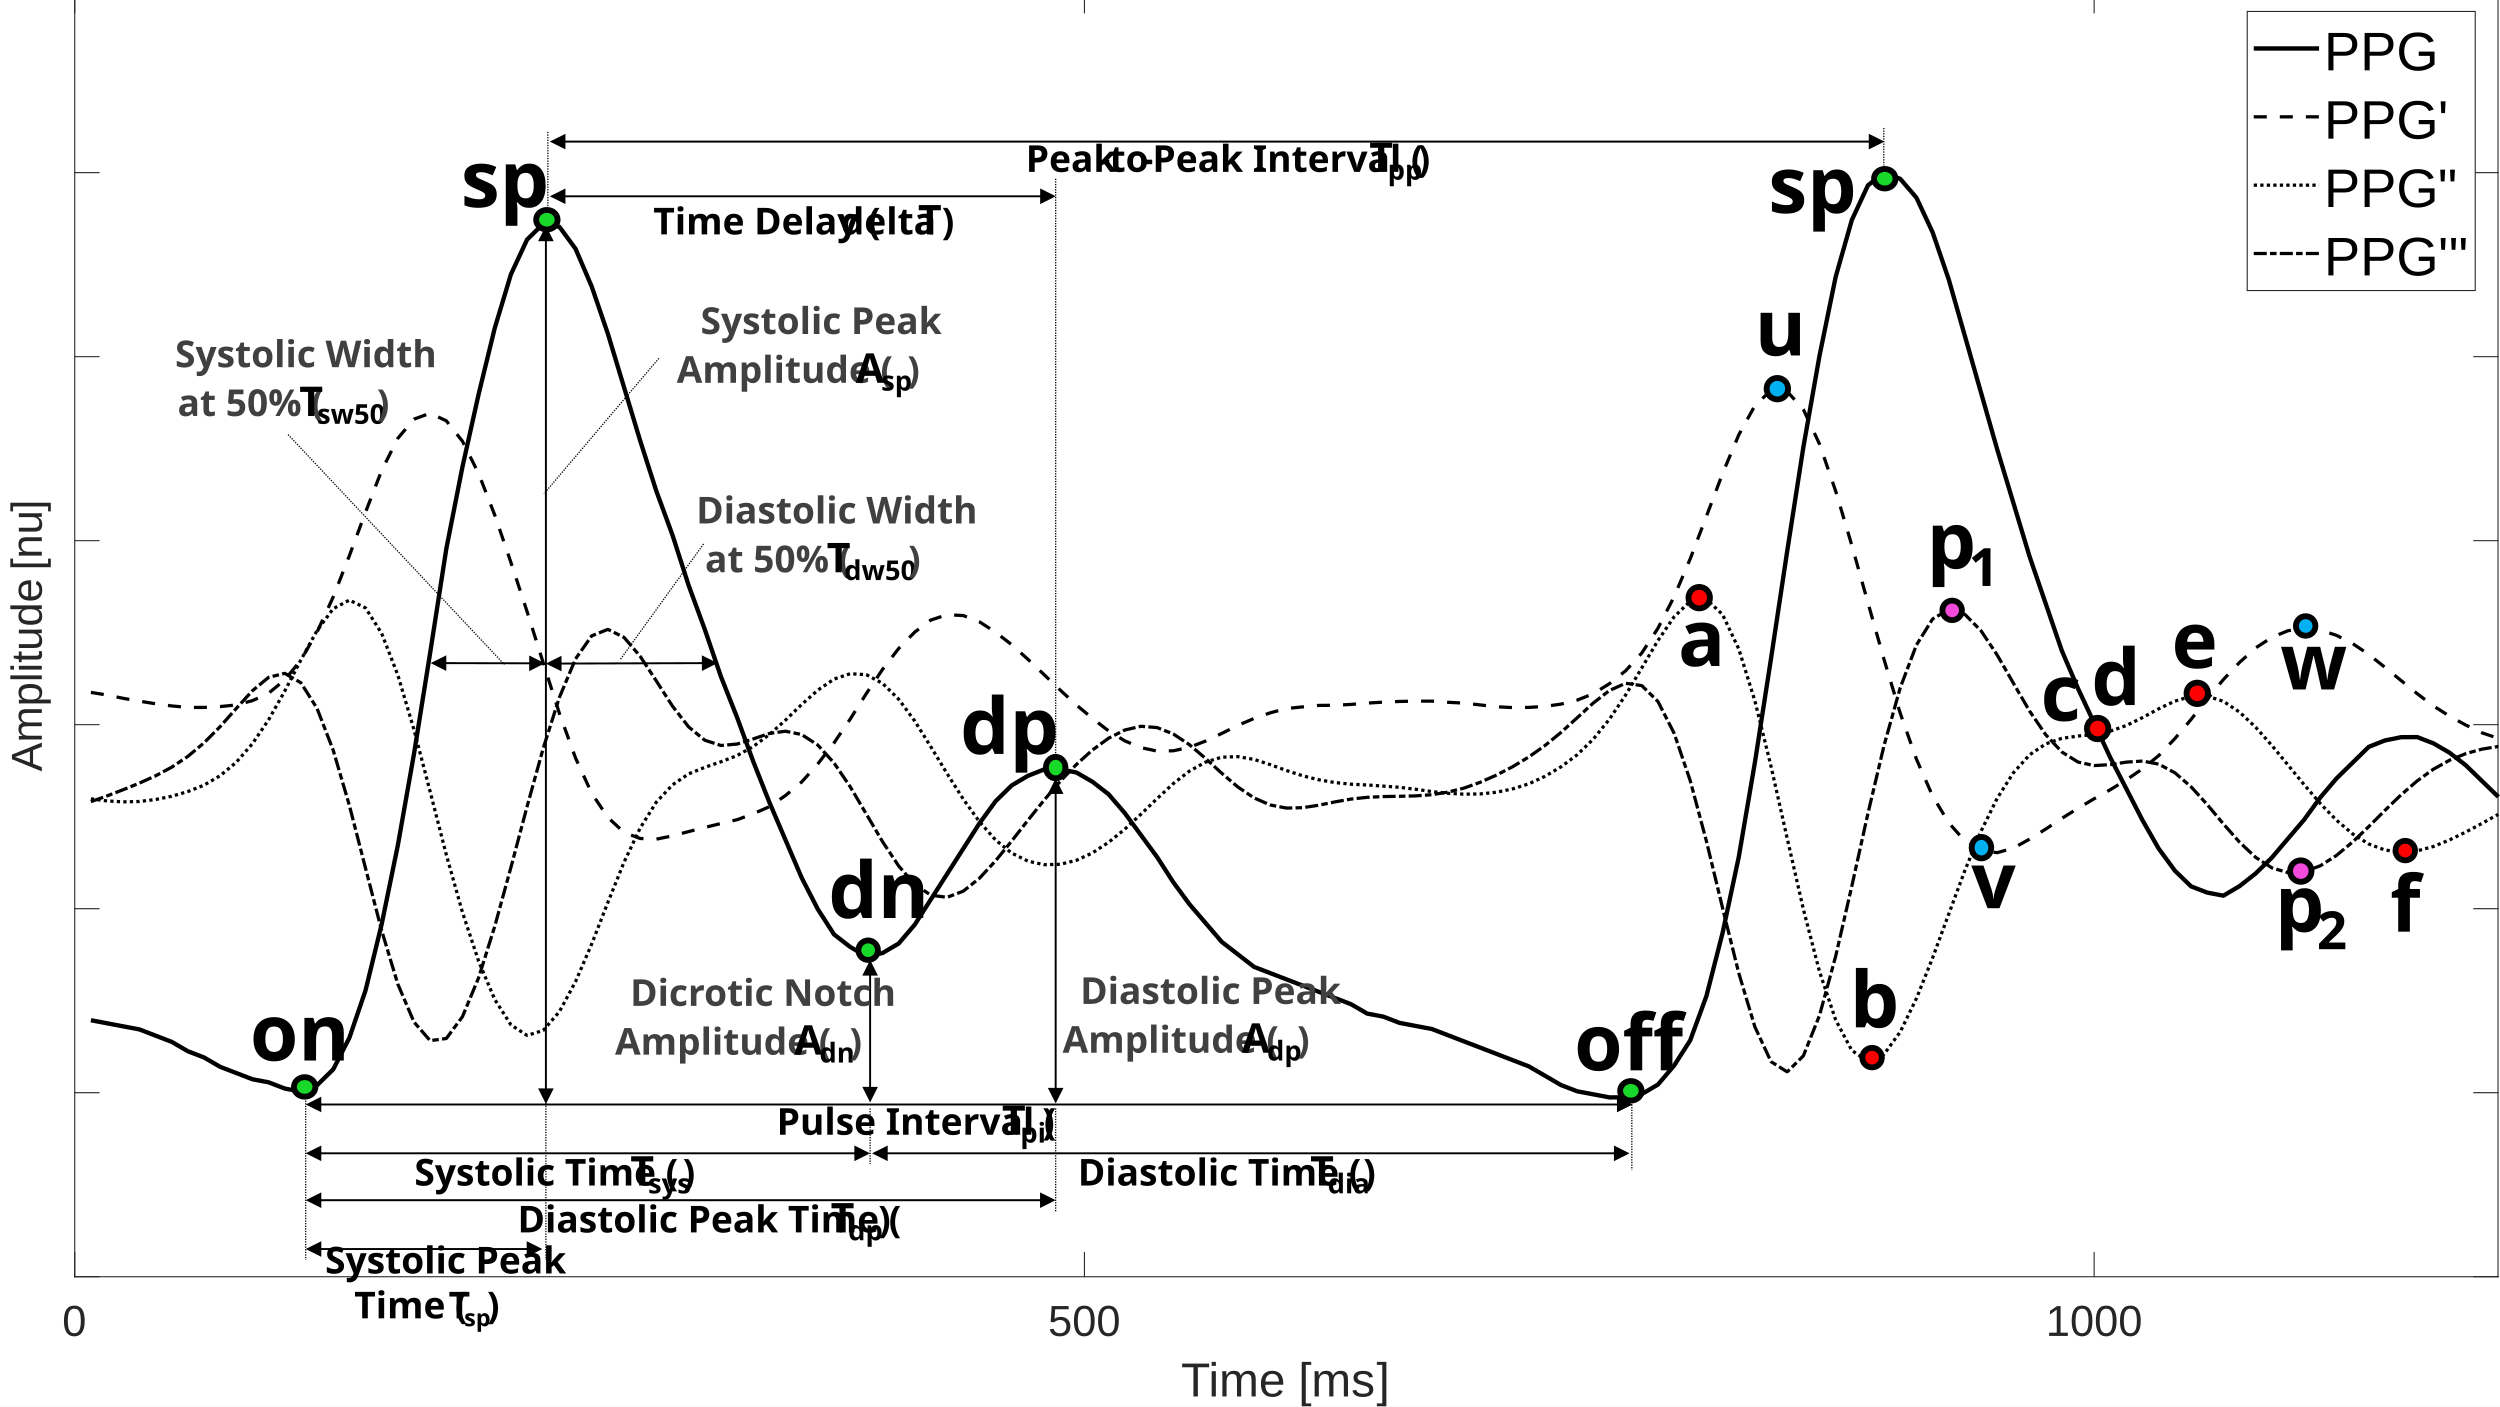
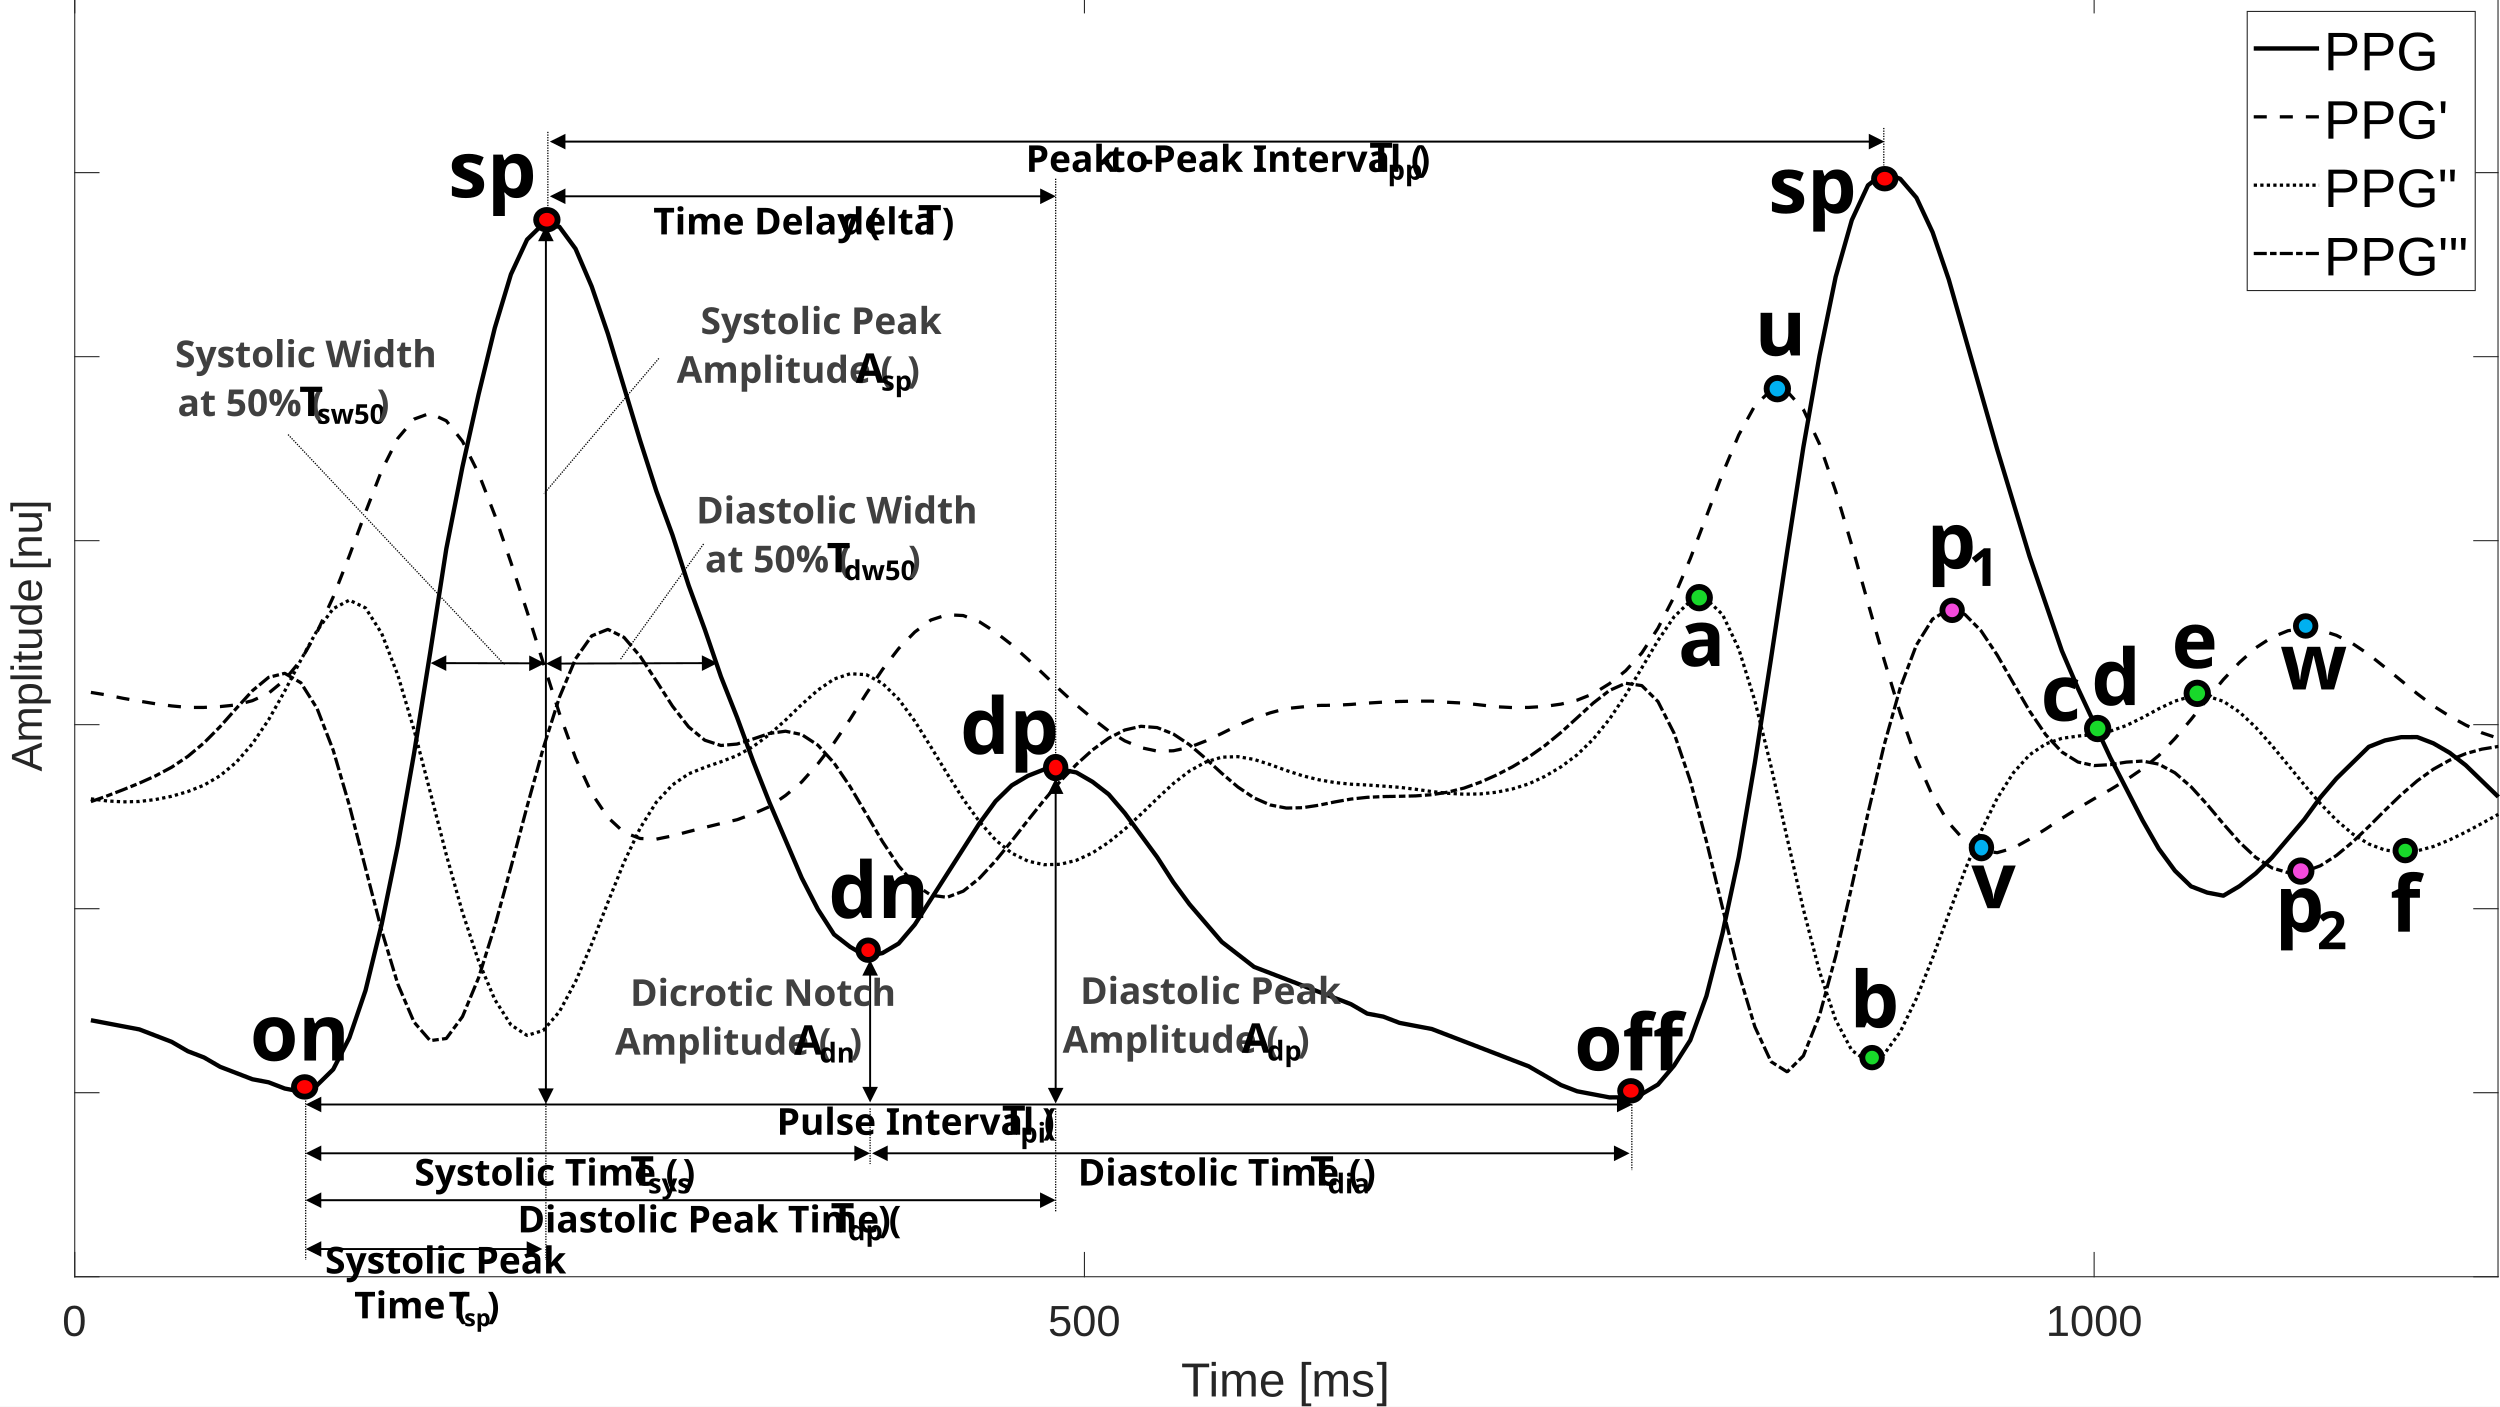
<svg xmlns="http://www.w3.org/2000/svg" width="1280" height="720" overflow="hidden">
  <defs>
    <clipPath id="clip0">
      <rect x="0" y="0" width="1280" height="720" />
    </clipPath>
  </defs>
  <g clip-path="url(#clip0)">
    <rect x="0" y="0" width="1280" height="720" fill="#FFFFFF" />
    <path d="M0 0 1600.93 0 1600.93 808.803 0 808.803Z" fill="#FFFFFF" transform="matrix(1 0 0 1.00035 -169.635 -66.4355)" />
    <path d="M0 0 1600.93 0 1600.93 808.803 0 808.803Z" fill="#FFFFFF" transform="matrix(1 0 0 1.00035 -169.635 -66.4355)" />
    <path d="M207.899 719.863 1448.62 719.863 1448.62 60.591 207.899 60.591Z" fill="#FFFFFF" transform="matrix(1 0 0 1.00035 -169.635 -66.4355)" />
    <path d="M207.899 719.863 1448.62 719.863" stroke="#262626" stroke-width="0.556" stroke-linecap="square" stroke-linejoin="round" stroke-miterlimit="10" fill="none" transform="matrix(1 0 0 1.00035 -169.635 -66.4355)" />
    <path d="M207.899 60.591 1448.62 60.591" stroke="#262626" stroke-width="0.556" stroke-linecap="square" stroke-linejoin="round" stroke-miterlimit="10" fill="none" transform="matrix(1 0 0 1.00035 -169.635 -66.4355)" />
    <path d="M207.899 719.863 207.899 707.455" stroke="#262626" stroke-width="0.556" stroke-linecap="square" stroke-linejoin="round" stroke-miterlimit="10" fill="none" transform="matrix(1 0 0 1.00035 -169.635 -66.4355)" />
    <path d="M724.865 719.863 724.865 707.455" stroke="#262626" stroke-width="0.556" stroke-linecap="square" stroke-linejoin="round" stroke-miterlimit="10" fill="none" transform="matrix(1 0 0 1.00035 -169.635 -66.4355)" />
    <path d="M1241.83 719.863 1241.83 707.455" stroke="#262626" stroke-width="0.556" stroke-linecap="square" stroke-linejoin="round" stroke-miterlimit="10" fill="none" transform="matrix(1 0 0 1.00035 -169.635 -66.4355)" />
    <path d="M207.899 60.591 207.899 72.998" stroke="#262626" stroke-width="0.556" stroke-linecap="square" stroke-linejoin="round" stroke-miterlimit="10" fill="none" transform="matrix(1 0 0 1.00035 -169.635 -66.4355)" />
    <path d="M724.865 60.591 724.865 72.998" stroke="#262626" stroke-width="0.556" stroke-linecap="square" stroke-linejoin="round" stroke-miterlimit="10" fill="none" transform="matrix(1 0 0 1.00035 -169.635 -66.4355)" />
    <path d="M1241.83 60.591 1241.83 72.998" stroke="#262626" stroke-width="0.556" stroke-linecap="square" stroke-linejoin="round" stroke-miterlimit="10" fill="none" transform="matrix(1 0 0 1.00035 -169.635 -66.4355)" />
    <text fill="#262626" font-family="Arial,Arial_MSFontService,sans-serif" font-weight="400" font-size="40" transform="matrix(0.555878 0 0 0.556073 31.8714 684)">0<tspan font-size="40" x="908" y="0">500</tspan>
      <tspan font-size="40" x="1827" y="0">1000</tspan>
      <tspan font-size="44" x="1030.5" y="55.748">Time </tspan>
      <tspan font-size="44" x="1138.5" y="55.748">[</tspan>
      <tspan font-size="44" x="1150.5" y="55.748">ms</tspan>
      <tspan font-size="44" x="1210.5" y="55.748">]</tspan>
    </text>
    <path d="M207.899 719.863 207.899 60.591" stroke="#262626" stroke-width="0.556" stroke-linecap="square" stroke-linejoin="round" stroke-miterlimit="10" fill="none" transform="matrix(1 0 0 1.00035 -169.635 -66.4355)" />
    <path d="M1448.62 719.863 1448.62 60.591" stroke="#262626" stroke-width="0.556" stroke-linecap="square" stroke-linejoin="round" stroke-miterlimit="10" fill="none" transform="matrix(1 0 0 1.00035 -169.635 -66.4355)" />
    <path d="M207.899 719.863 220.306 719.863" stroke="#262626" stroke-width="0.556" stroke-linecap="square" stroke-linejoin="round" stroke-miterlimit="10" fill="none" transform="matrix(1 0 0 1.00035 -169.635 -66.4355)" />
    <path d="M207.899 625.68 220.306 625.68" stroke="#262626" stroke-width="0.556" stroke-linecap="square" stroke-linejoin="round" stroke-miterlimit="10" fill="none" transform="matrix(1 0 0 1.00035 -169.635 -66.4355)" />
    <path d="M207.899 531.499 220.306 531.499" stroke="#262626" stroke-width="0.556" stroke-linecap="square" stroke-linejoin="round" stroke-miterlimit="10" fill="none" transform="matrix(1 0 0 1.00035 -169.635 -66.4355)" />
    <path d="M207.899 437.317 220.306 437.317" stroke="#262626" stroke-width="0.556" stroke-linecap="square" stroke-linejoin="round" stroke-miterlimit="10" fill="none" transform="matrix(1 0 0 1.00035 -169.635 -66.4355)" />
    <path d="M207.899 343.136 220.306 343.136" stroke="#262626" stroke-width="0.556" stroke-linecap="square" stroke-linejoin="round" stroke-miterlimit="10" fill="none" transform="matrix(1 0 0 1.00035 -169.635 -66.4355)" />
    <path d="M207.899 248.954 220.306 248.954" stroke="#262626" stroke-width="0.556" stroke-linecap="square" stroke-linejoin="round" stroke-miterlimit="10" fill="none" transform="matrix(1 0 0 1.00035 -169.635 -66.4355)" />
    <path d="M207.899 154.773 220.306 154.773" stroke="#262626" stroke-width="0.556" stroke-linecap="square" stroke-linejoin="round" stroke-miterlimit="10" fill="none" transform="matrix(1 0 0 1.00035 -169.635 -66.4355)" />
    <path d="M207.899 60.591 220.306 60.591" stroke="#262626" stroke-width="0.556" stroke-linecap="square" stroke-linejoin="round" stroke-miterlimit="10" fill="none" transform="matrix(1 0 0 1.00035 -169.635 -66.4355)" />
    <path d="M1448.62 719.863 1436.21 719.863" stroke="#262626" stroke-width="0.556" stroke-linecap="square" stroke-linejoin="round" stroke-miterlimit="10" fill="none" transform="matrix(1 0 0 1.00035 -169.635 -66.4355)" />
    <path d="M1448.62 625.68 1436.21 625.68" stroke="#262626" stroke-width="0.556" stroke-linecap="square" stroke-linejoin="round" stroke-miterlimit="10" fill="none" transform="matrix(1 0 0 1.00035 -169.635 -66.4355)" />
    <path d="M1448.62 531.499 1436.21 531.499" stroke="#262626" stroke-width="0.556" stroke-linecap="square" stroke-linejoin="round" stroke-miterlimit="10" fill="none" transform="matrix(1 0 0 1.00035 -169.635 -66.4355)" />
    <path d="M1448.62 437.317 1436.21 437.317" stroke="#262626" stroke-width="0.556" stroke-linecap="square" stroke-linejoin="round" stroke-miterlimit="10" fill="none" transform="matrix(1 0 0 1.00035 -169.635 -66.4355)" />
    <path d="M1448.62 343.136 1436.21 343.136" stroke="#262626" stroke-width="0.556" stroke-linecap="square" stroke-linejoin="round" stroke-miterlimit="10" fill="none" transform="matrix(1 0 0 1.00035 -169.635 -66.4355)" />
    <path d="M1448.62 248.954 1436.21 248.954" stroke="#262626" stroke-width="0.556" stroke-linecap="square" stroke-linejoin="round" stroke-miterlimit="10" fill="none" transform="matrix(1 0 0 1.00035 -169.635 -66.4355)" />
    <path d="M1448.62 154.773 1436.21 154.773" stroke="#262626" stroke-width="0.556" stroke-linecap="square" stroke-linejoin="round" stroke-miterlimit="10" fill="none" transform="matrix(1 0 0 1.00035 -169.635 -66.4355)" />
    <path d="M1448.62 60.591 1436.21 60.591" stroke="#262626" stroke-width="0.556" stroke-linecap="square" stroke-linejoin="round" stroke-miterlimit="10" fill="none" transform="matrix(1 0 0 1.00035 -169.635 -66.4355)" />
    <text fill="#262626" font-family="Arial,Arial_MSFontService,sans-serif" font-weight="400" font-size="40" transform="matrix(3.40377e-17 -0.556073 0.555878 3.40496e-17 21.4025 395)">Amplitude <tspan font-size="40" x="185.227" y="-1.13419e-14">[</tspan>
      <tspan font-size="40" x="196.017" y="-1.20026e-14">nu</tspan>
      <tspan font-size="40" x="239.177" y="-1.46454e-14">]</tspan>
    </text>
    <path d="M216.17 588.586 224.441 590.148 232.713 591.721 240.984 593.284 249.256 596.469 257.527 599.648 265.799 604.451 274.07 607.636 282.342 612.433 290.613 615.619 298.885 618.798 307.156 620.36 315.428 623.545 323.699 625.124 331.971 621.856 340.242 613.74 348.514 597.569 356.785 573.333 365.056 539.417 373.328 499.052 381.599 452.237 389.871 400.575 398.142 347.309 406.414 305.34 414.685 268.2 422.957 234.285 431.228 206.82 439.5 189.031 447.771 180.933 456.043 182.495 464.314 193.748 472.586 213.055 480.857 237.209 489.129 264.588 497.4 291.966 505.671 317.725 513.943 340.258 522.214 366.016 530.486 388.564 538.757 412.717 547.029 433.63 555.3 456.179 563.572 477.092 571.843 496.415 580.115 515.723 588.386 531.806 596.658 544.664 604.929 551.071 613.201 555.873 621.472 554.21 629.744 549.337 638.015 539.618 646.286 526.659 654.558 513.716 662.829 500.772 671.101 487.828 679.372 476.49 687.644 468.391 695.915 463.503 704.187 460.235 712.458 460.192 720.73 461.769 729.001 466.556 737.273 472.964 745.544 482.596 753.816 493.848 762.087 505.101 770.359 517.959 778.63 529.212 786.901 538.844 795.173 548.477 803.444 554.884 811.716 561.293 819.987 564.472 828.259 567.657 836.53 570.837 844.802 574.022 853.073 577.202 861.345 580.381 869.616 585.184 877.888 586.746 886.159 589.932 894.431 591.51 902.702 593.072 910.974 596.252 919.245 599.431 927.516 602.617 935.788 605.796 944.059 608.998 952.331 612.178 960.602 616.964 968.874 621.767 977.145 624.952 985.417 626.514 993.688 628.087 1001.96 628.048 1010.23 626.38 1018.5 621.511 1026.77 611.789 1035.05 598.831 1043.32 576.212 1051.59 543.919 1059.86 505.158 1068.13 456.738 1076.4 403.457 1084.67 348.586 1092.95 295.32 1101.22 248.505 1109.49 208.14 1117.76 179.055 1126.03 161.266 1134.3 154.773 1142.57 157.955 1150.85 167.602 1159.12 185.29 1167.39 209.443 1175.66 238.427 1183.93 267.426 1192.2 296.409 1200.48 323.788 1208.75 351.166 1217.02 375.32 1225.29 399.458 1233.56 418.781 1241.83 436.469 1250.1 454.172 1258.38 470.254 1266.65 486.352 1274.92 500.815 1283.19 512.068 1291.46 520.08 1299.73 523.262 1308 524.839 1316.28 519.951 1324.55 513.458 1332.82 505.36 1341.09 495.641 1349.36 485.923 1357.63 474.584 1365.9 464.865 1374.18 456.751 1382.45 448.653 1390.72 445.385 1398.99 443.722 1407.26 443.679 1415.53 446.861 1423.8 451.663 1432.08 458.071 1440.35 466.083 1448.62 474.111 1448.77 474.283" stroke="#000000" stroke-width="2.224" stroke-linejoin="round" stroke-miterlimit="10" fill="none" fill-rule="evenodd" transform="matrix(1 0 0 1.00035 -169.635 -66.4355)" />
    <path d="M216.17 420.794 224.441 422.143 232.713 423.832 240.984 425.266 249.256 426.618 257.527 427.718 265.799 428.478 274.07 428.478 282.342 428.054 290.613 427.21 298.885 425.014 307.156 421.215 315.428 414.377 323.699 404.25 331.971 389.902 340.242 371.925 348.514 350.824 356.785 328.54 365.056 307.187 373.328 290.732 381.599 280.942 389.871 277.905 398.142 281.788 406.414 292.252 414.685 308.795 422.957 330.064 431.228 354.286 439.5 379.436 447.771 405.686 456.043 431.513 464.314 454.388 472.586 472.449 480.857 484.769 489.129 492.449 497.4 495.572 505.671 495.911 513.943 494.221 522.214 492.027 530.486 489.917 538.757 487.894 547.029 485.953 555.3 482.914 563.572 479.282 571.843 473.542 580.115 466.623 588.386 457.337 596.658 446.621 604.929 434.467 613.201 421.384 621.472 409.061 629.744 398.342 638.015 389.903 646.286 383.74 654.558 381.041 662.829 381.462 671.101 384.67 679.372 389.989 687.644 396.404 695.915 403.83 704.187 411.678 712.458 419.611 720.73 427.206 729.001 434.13 737.273 440.545 745.544 445.61 753.816 449.071 762.087 450.845 770.359 450.676 778.63 448.902 786.901 445.692 795.173 441.808 803.444 437.671 811.716 434.126 819.987 431.257 828.259 429.063 836.53 428.22 844.802 427.46 853.073 427.376 861.345 426.955 869.616 426.279 877.888 425.772 886.159 425.434 894.431 425.264 902.702 425.264 910.974 425.858 919.245 426.283 927.516 427.21 935.788 428.141 944.059 428.564 952.331 428.477 960.602 427.97 968.874 426.787 977.145 424.758 985.417 421.468 993.688 416.322 1001.96 409.736 1010.23 400.62 1018.5 387.962 1026.77 371.839 1035.05 352.345 1043.32 330.653 1051.59 308.792 1059.86 289.045 1068.13 274.024 1076.4 266.175 1084.67 266.763 1092.95 275.961 1101.22 293.683 1109.49 317.737 1117.76 345.505 1126.03 374.961 1134.3 404.08 1142.57 431.511 1150.85 454.978 1159.12 473.8 1167.39 487.556 1175.66 496.84 1183.93 501.735 1192.2 502.833 1200.48 500.47 1208.75 495.911 1217.02 490.761 1225.29 485.274 1233.56 480.127 1241.83 475.231 1250.1 470.591 1258.38 465.526 1266.65 459.869 1274.92 453.119 1283.19 444.424 1291.46 434.633 1299.73 424.253 1308 414.213 1316.28 405.437 1324.55 398.011 1332.82 392.609 1341.09 389.23 1349.36 388.049 1357.63 388.893 1365.9 391.59 1374.18 395.809 1382.45 401.38 1390.72 407.965 1398.99 414.718 1407.26 421.468 1415.53 427.712 1423.8 432.946 1432.08 437.505 1440.35 441.472 1448.62 444.257 1448.77 444.291" stroke="#000000" stroke-width="1.668" stroke-linejoin="bevel" stroke-miterlimit="1" stroke-dasharray="6.671 6.671" fill="none" fill-rule="evenodd" transform="matrix(1 0 0 1.00035 -169.635 -66.4355)" />
    <path d="M216.17 475.273 224.441 476.346 232.713 476.821 240.984 476.634 249.256 475.623 257.527 473.965 265.799 471.551 274.07 468.278 282.342 463.438 290.613 456.555 298.885 447.035 307.156 434.811 315.428 420.1 323.699 404.174 331.971 389.13 340.242 377.946 348.514 373.561 356.785 377.564 365.056 390.619 373.328 411.942 381.599 439.868 389.871 471.607 398.142 503.902 406.414 533.346 414.685 558.369 422.957 577.98 431.228 590.96 439.5 596.369 447.771 593.817 456.043 584.206 464.314 568.808 472.586 549.567 480.857 528.303 489.129 507.727 497.4 490.217 505.671 476.984 513.943 468.13 522.214 462.485 530.486 459.138 538.757 456.31 547.029 453.13 555.3 448.493 563.572 442.343 571.843 434.964 580.115 426.96 588.386 419.628 596.658 413.975 604.929 411.239 613.201 411.72 621.472 416.168 629.744 424.261 638.015 435.492 646.286 448.728 654.558 462.387 662.829 475.426 671.101 486.95 679.372 496.348 687.644 503.055 695.915 507.148 704.187 508.979 712.458 508.777 720.73 506.743 729.001 502.931 737.273 497.513 745.544 490.781 753.816 483.122 762.087 475.137 770.359 467.462 778.63 461.069 786.901 456.485 795.173 453.946 803.444 453.684 811.716 455.095 819.987 457.758 828.259 460.759 836.53 463.458 844.802 465.515 853.073 466.931 861.345 467.781 869.616 468.187 877.888 468.768 886.159 469.373 894.431 470.376 902.702 471.539 910.974 472.446 919.245 472.89 927.516 472.761 935.788 471.907 944.059 470.192 952.331 467.613 960.602 463.776 968.874 458.891 977.145 452.726 985.417 444.686 993.688 434.474 1001.96 422.129 1010.23 408.262 1018.5 394.264 1026.77 382.1 1035.05 374.097 1043.32 373.058 1051.59 380.979 1059.86 398.488 1068.13 425.129 1076.4 458.637 1084.67 495.47 1092.95 531.737 1101.22 563.677 1109.49 588.442 1117.76 604.017 1126.03 609.715 1134.3 605.946 1142.57 594.518 1150.85 577.43 1159.12 556.701 1167.39 534.231 1175.66 511.927 1183.93 491.831 1192.2 474.962 1200.48 461.954 1208.75 452.773 1217.02 447.181 1225.29 444.31 1233.56 443.142 1241.83 442.344 1250.1 440.633 1258.38 437.723 1266.65 433.667 1274.92 429.177 1283.19 425.251 1291.46 422.834 1299.73 422.708 1308 425.36 1316.28 430.885 1324.55 438.639 1332.82 447.944 1341.09 457.965 1349.36 468.034 1357.63 477.681 1365.9 486.2 1374.18 493.225 1382.45 498.396 1390.72 501.472 1398.99 502.543 1407.26 501.895 1415.53 499.671 1423.8 496.302 1432.08 492.293 1440.35 487.869 1448.62 483.28 1448.77 483.195" stroke="#000000" stroke-width="1.668" stroke-linejoin="bevel" stroke-miterlimit="1" stroke-dasharray="1.668 1.668" fill="none" fill-rule="evenodd" transform="matrix(1 0 0 1.00035 -169.635 -66.4355)" />
    <path d="M216.17 476.712 224.441 473.782 232.713 470.596 240.984 467.24 249.256 463.514 257.527 459.093 265.799 453.555 274.07 446.642 282.342 438.309 290.613 429 298.885 419.929 307.156 413.097 315.428 411.034 323.699 415.882 331.971 429.011 340.242 450.418 348.514 478.669 356.785 510.781 365.056 542.736 373.328 570.126 381.599 589.526 389.871 599.026 398.142 597.942 406.414 586.757 414.685 566.84 422.957 540.478 431.228 510.343 439.5 479.192 447.771 449.36 456.043 423.349 464.314 403.623 472.586 391.862 480.857 388.535 489.129 392.63 497.4 402.308 505.671 414.923 513.943 427.822 522.214 438.451 530.486 445.271 538.757 447.964 547.029 447.228 555.3 444.608 563.572 441.803 571.843 440.661 580.115 442.37 588.386 447.791 596.658 456.899 604.929 469.074 613.201 483.078 621.472 497.15 629.744 509.63 638.015 519.078 646.286 524.606 654.558 525.672 662.829 522.526 671.101 515.93 679.372 506.988 687.644 496.83 695.915 486.274 704.187 475.956 712.458 466.325 720.73 457.695 729.001 450.248 737.273 444.214 745.544 440.039 753.816 438.145 762.087 438.804 770.359 442.075 778.63 447.566 786.901 454.608 795.173 462.187 803.444 469.225 811.716 474.789 819.987 478.407 828.259 479.999 836.53 479.803 844.802 478.551 853.073 476.851 861.345 475.394 869.616 474.5 877.888 474.112 886.159 473.97 894.431 473.762 902.702 473.156 910.974 471.835 919.245 469.762 927.516 466.796 935.788 463.117 944.059 458.851 952.331 453.88 960.602 448.041 968.874 441.276 977.145 433.782 985.417 426.215 993.688 419.797 1001.96 416.119 1010.23 417.322 1018.5 425.449 1026.77 441.691 1035.05 466.056 1043.32 496.944 1051.59 531.145 1059.86 564.378 1068.13 591.977 1076.4 609.787 1084.67 615.035 1092.95 606.825 1101.22 586.129 1109.49 555.851 1117.76 519.966 1126.03 482.68 1134.3 447.808 1142.57 418.368 1150.85 396.53 1159.12 383.24 1167.39 378.378 1175.66 380.881 1183.93 389.267 1192.2 401.679 1200.48 416.072 1208.75 430.308 1217.02 442.429 1225.29 451.288 1233.56 456.437 1241.83 458.254 1250.1 457.768 1258.38 456.476 1266.65 455.94 1274.92 457.511 1283.19 461.949 1291.46 469.097 1299.73 478.214 1308 488.098 1316.28 497.464 1324.55 505.241 1332.82 510.586 1341.09 513.064 1349.36 512.621 1357.63 509.533 1365.9 504.246 1374.18 497.364 1382.45 489.465 1390.72 481.178 1398.99 473.206 1407.26 466.056 1415.53 460.111 1423.8 455.511 1432.08 452.143 1440.35 449.845 1448.62 448.495 1448.77 448.485" stroke="#000000" stroke-width="1.668" stroke-linejoin="bevel" stroke-miterlimit="1" stroke-dasharray="6.671 1.668 3.335 1.668" fill="none" fill-rule="evenodd" transform="matrix(1 0 0 1.00035 -169.635 -66.4355)" />
    <path d="M1436.95 215.125 1436.95 72.264 1320.21 72.264 1320.21 215.125Z" fill="#FFFFFF" transform="matrix(1 0 0 1.00035 -169.635 -66.4355)" />
    <text font-family="Arial,Arial_MSFontService,sans-serif" font-weight="400" font-size="50" transform="matrix(0.555878 0 0 0.556073 1189.86 36)">PPG</text>
    <path d="M1323.55 91.22 1356.99 91.22" stroke="#000000" stroke-width="2.224" stroke-linejoin="round" stroke-miterlimit="10" fill="none" transform="matrix(1 0 0 1.00035 -169.635 -66.4355)" />
    <text font-family="Arial,Arial_MSFontService,sans-serif" font-weight="400" font-size="50" transform="matrix(0.555878 0 0 0.556073 1189.86 71)">PPG<tspan font-size="50" x="105" y="0">'</tspan>
    </text>
    <path d="M1323.55 126.203 1356.99 126.203" stroke="#000000" stroke-width="1.668" stroke-linejoin="bevel" stroke-miterlimit="1" stroke-dasharray="6.671 6.671" fill="none" transform="matrix(1 0 0 1.00035 -169.635 -66.4355)" />
    <text font-family="Arial,Arial_MSFontService,sans-serif" font-weight="400" font-size="50" transform="matrix(0.555878 0 0 0.556073 1189.86 106)">PPG<tspan font-size="50" x="105" y="0">"</tspan>
    </text>
    <path d="M1323.55 161.186 1356.99 161.186" stroke="#000000" stroke-width="1.668" stroke-linejoin="bevel" stroke-miterlimit="1" stroke-dasharray="1.668 1.668" fill="none" transform="matrix(1 0 0 1.00035 -169.635 -66.4355)" />
    <text font-family="Arial,Arial_MSFontService,sans-serif" font-weight="400" font-size="50" transform="matrix(0.555878 0 0 0.556073 1189.86 141)">PPG<tspan font-size="50" x="105" y="0">'</tspan>
      <tspan font-size="50" x="115" y="0">"</tspan>
    </text>
    <path d="M1323.55 196.17 1356.99 196.17" stroke="#000000" stroke-width="1.668" stroke-linejoin="bevel" stroke-miterlimit="1" stroke-dasharray="6.671 1.668 3.335 1.668" fill="none" transform="matrix(1 0 0 1.00035 -169.635 -66.4355)" />
    <path d="M1320.21 215.125 1320.21 72.264 1436.95 72.264 1436.95 215.125Z" stroke="#262626" stroke-width="0.556" stroke-miterlimit="10" fill="none" fill-rule="evenodd" transform="matrix(1 0 0 1.00035 -169.635 -66.4355)" />
    <text font-family="Calibri,Calibri_MSFontService,sans-serif" font-weight="700" font-size="19" transform="translate(166.455 652)">Systolic Peak<tspan font-size="19" x="14.92" y="23">Time (</tspan>
      <tspan font-size="19" x="63.253" y="23">T</tspan>
      <tspan font-size="12" x="71.18" y="27">sp</tspan>
      <tspan font-size="19" x="82.847" y="23">)</tspan>
      <tspan font-size="40" x="692.717" y="-311">a</tspan>
      <tspan font-size="40" x="780.635" y="-126">b</tspan>
      <tspan font-size="40" x="878.364" y="-283">c</tspan>
      <tspan font-size="40" x="904.284" y="-291">d</tspan>
      <tspan font-size="40" x="731.963" y="-470">u</tspan>
      <tspan font-size="40" x="842.843" y="-187">v</tspan>
    </text>
    <path d="M288.166 72 958.154 72 958.154 73 288.166 73ZM289.5 76.5 281.5 72.5 289.5 68.5ZM956.82 68.5 964.82 72.5 956.82 76.5Z" />
    <path d="M964.5 65.5 964.5 84.7" stroke="#000000" stroke-width="0.667" stroke-miterlimit="8" stroke-dasharray="0.667 0.667" fill="none" fill-rule="evenodd" />
    <path d="M156.5 563.5 156.5 645.1" stroke="#000000" stroke-width="0.667" stroke-miterlimit="8" stroke-dasharray="0.667 0.667" fill="none" fill-rule="evenodd" />
    <path d="M163.167 639 271.006 639 271.006 640 163.167 640ZM164.5 643.5 156.5 639.5 164.5 635.5ZM269.673 635.5 277.673 639.5 269.673 643.5Z" />
    <path d="M453.165 590 827.674 590 827.674 591 453.165 591ZM454.5 594.5 446.5 590.5 454.5 586.5ZM826.34 586.5 834.34 590.5 826.34 594.5Z" />
    <path d="M0.5 6.667 0.5 443.085-0.5 443.085-0.5 6.667ZM-4 8 0 0 4 8ZM4 441.752 0 449.752-4 441.752Z" transform="matrix(1 0 0 -1 279.5 565.252)" />
    <path d="M227.168 339.015 272.28 339.113 272.277 340.113 227.166 340.015ZM228.491 343.518 220.5 339.5 228.509 335.518ZM270.954 335.61 278.945 339.628 270.936 343.61Z" />
    <path d="M6.668-0.48 81.194-0.256 81.191 0.744 6.665 0.52ZM7.988 4.024 0 0 8.012-3.976ZM79.871-3.76 87.859 0.264 79.847 4.24Z" transform="matrix(1 0 0 -1 279.5 339.764)" />
    <text font-family="Calibri,Calibri_MSFontService,sans-serif" font-weight="700" font-size="19" transform="translate(525.194 88)">Peak<tspan font-size="19" x="37.2" y="0">-</tspan>
      <tspan font-size="19" x="42.867" y="0">to</tspan>
      <tspan font-size="19" x="59.187" y="0">-</tspan>
      <tspan font-size="19" x="64.853" y="0">Peak Interval (</tspan>
      <tspan font-size="21" x="175.88" y="0">T</tspan>
      <tspan font-size="14" x="185.287" y="4">pp</tspan>
      <tspan font-size="19" x="200.62" y="0">)</tspan>
      <tspan font-size="19" x="26.665" y="519">Diastolic Time (</tspan>
      <tspan font-size="21" x="145.612" y="519">T</tspan>
      <tspan font-size="14" x="154.572" y="523">dia</tspan>
      <tspan font-size="19" x="172.739" y="519">)</tspan>
      <tspan fill="#404040" font-size="19" x="-435.562" y="100">Systolic Width </tspan>
      <tspan fill="#404040" font-size="19" x="-434.282" y="125">at 50% (</tspan>
      <tspan font-size="21" x="-371.956" y="125">T</tspan>
      <tspan font-size="14" x="-362.876" y="129">sw50</tspan>
      <tspan fill="#404040" font-size="19" x="-332.276" y="125">)</tspan>
      <tspan fill="#404040" font-size="19" x="-168.726" y="180">Diastolic Width </tspan>
      <tspan fill="#404040" font-size="19" x="-164.232" y="205">at 50% (</tspan>
      <tspan font-size="21" x="-101.906" y="205">T</tspan>
      <tspan font-size="14" x="-92.946" y="209">dw50</tspan>
      <tspan fill="#404040" font-size="19" x="-60.279" y="205">)</tspan>
      <tspan fill="#404040" font-size="19" x="-166.508" y="83">Systolic Peak </tspan>
      <tspan fill="#404040" font-size="19" x="-178.708" y="108">Amplitude (</tspan>
      <tspan font-size="21" x="-87.041" y="108">A</tspan>
      <tspan font-size="14" x="-74.041" y="112">sp</tspan>
      <tspan fill="#404040" font-size="19" x="-60.708" y="108">)</tspan>
    </text>
    <path d="M163.166 565 829.224 565 829.224 566 163.166 566ZM164.5 569.5 156.5 565.5 164.5 561.5ZM827.89 561.5 835.89 565.5 827.89 569.5Z" />
    <text font-family="Calibri,Calibri_MSFontService,sans-serif" font-weight="700" font-size="19" transform="translate(397.662 581)">Pulse Interval (<tspan font-size="21" x="115.327" y="0">T</tspan>
      <tspan font-size="14" x="124.733" y="4">pi</tspan>
      <tspan font-size="19" x="135.9" y="0">)</tspan>
    </text>
    <path d="M0 0 58.827 69.303" stroke="#000000" stroke-width="0.667" stroke-miterlimit="8" stroke-dasharray="0.667 0.667" fill="none" fill-rule="evenodd" transform="matrix(-1 0 0 1 337.327 183.5)" />
    <path d="M147.5 222.5 258.246 340.259" stroke="#000000" stroke-width="0.667" stroke-miterlimit="8" stroke-dasharray="0.667 0.667" fill="none" fill-rule="evenodd" />
    <path d="M0 0 42.741 59.324" stroke="#000000" stroke-width="0.667" stroke-miterlimit="8" stroke-dasharray="0.667 0.667" fill="none" fill-rule="evenodd" transform="matrix(-1 0 0 1 360.241 278.5)" />
    <text font-family="Calibri,Calibri_MSFontService,sans-serif" font-weight="700" font-size="40" transform="translate(1111.84 342)">e</text>
    <path d="M835.5 565.5 835.5 599.1" stroke="#000000" stroke-width="0.667" stroke-miterlimit="8" stroke-dasharray="0.667 0.667" fill="none" fill-rule="evenodd" />
-     <path d="M864.5 306C864.5 302.962 866.963 300.5 870 300.5 873.038 300.5 875.5 302.962 875.5 306 875.5 309.038 873.038 311.5 870 311.5 866.963 311.5 864.5 309.038 864.5 306Z" stroke="#000000" stroke-width="3" stroke-miterlimit="8" fill="#FF0000" fill-rule="evenodd" />
-     <path d="M953.5 541.5C953.5 538.739 955.739 536.5 958.5 536.5 961.261 536.5 963.5 538.739 963.5 541.5 963.5 544.261 961.261 546.5 958.5 546.5 955.739 546.5 953.5 544.261 953.5 541.5Z" stroke="#000000" stroke-width="3" stroke-miterlimit="8" fill="#FF0000" fill-rule="evenodd" />
-     <path d="M1068.5 373C1068.5 369.962 1070.96 367.5 1074 367.5 1077.04 367.5 1079.5 369.962 1079.5 373 1079.5 376.038 1077.04 378.5 1074 378.5 1070.96 378.5 1068.5 376.038 1068.5 373Z" stroke="#000000" stroke-width="3" stroke-miterlimit="8" fill="#FF0000" fill-rule="evenodd" />
-     <path d="M1119.5 355C1119.5 351.962 1121.96 349.5 1125 349.5 1128.04 349.5 1130.5 351.962 1130.5 355 1130.5 358.038 1128.04 360.5 1125 360.5 1121.96 360.5 1119.5 358.038 1119.5 355Z" stroke="#000000" stroke-width="3" stroke-miterlimit="8" fill="#FF0000" fill-rule="evenodd" />
+     <path d="M864.5 306C864.5 302.962 866.963 300.5 870 300.5 873.038 300.5 875.5 302.962 875.5 306 875.5 309.038 873.038 311.5 870 311.5 866.963 311.5 864.5 309.038 864.5 306Z" stroke="#000000" stroke-width="3" stroke-miterlimit="8" fill="#18D82A" fill-rule="evenodd" />
+     <path d="M953.5 541.5C953.5 538.739 955.739 536.5 958.5 536.5 961.261 536.5 963.5 538.739 963.5 541.5 963.5 544.261 961.261 546.5 958.5 546.5 955.739 546.5 953.5 544.261 953.5 541.5Z" stroke="#000000" stroke-width="3" stroke-miterlimit="8" fill="#18D82A" fill-rule="evenodd" />
+     <path d="M1068.5 373C1068.5 369.962 1070.96 367.5 1074 367.5 1077.04 367.5 1079.5 369.962 1079.5 373 1079.5 376.038 1077.04 378.5 1074 378.5 1070.96 378.5 1068.5 376.038 1068.5 373Z" stroke="#000000" stroke-width="3" stroke-miterlimit="8" fill="#18D82A" fill-rule="evenodd" />
+     <path d="M1119.5 355C1119.5 351.962 1121.96 349.5 1125 349.5 1128.04 349.5 1130.5 351.962 1130.5 355 1130.5 358.038 1128.04 360.5 1125 360.5 1121.96 360.5 1119.5 358.038 1119.5 355Z" stroke="#000000" stroke-width="3" stroke-miterlimit="8" fill="#18D82A" fill-rule="evenodd" />
    <path d="M904.5 199C904.5 195.962 906.963 193.5 910 193.5 913.038 193.5 915.5 195.962 915.5 199 915.5 202.038 913.038 204.5 910 204.5 906.963 204.5 904.5 202.038 904.5 199Z" stroke="#000000" stroke-width="3" stroke-miterlimit="8" fill="#00B0F0" fill-rule="evenodd" />
    <path d="M1009.5 434C1009.5 430.962 1011.74 428.5 1014.5 428.5 1017.26 428.5 1019.5 430.962 1019.5 434 1019.5 437.038 1017.26 439.5 1014.5 439.5 1011.74 439.5 1009.5 437.038 1009.5 434Z" stroke="#000000" stroke-width="3" stroke-miterlimit="8" fill="#00B0F0" fill-rule="evenodd" />
-     <path d="M1226.5 435.5C1226.5 432.739 1228.74 430.5 1231.5 430.5 1234.26 430.5 1236.5 432.739 1236.5 435.5 1236.5 438.261 1234.26 440.5 1231.5 440.5 1228.74 440.5 1226.5 438.261 1226.5 435.5Z" stroke="#000000" stroke-width="3" stroke-miterlimit="8" fill="#FF0000" fill-rule="evenodd" />
+     <path d="M1226.5 435.5C1226.5 432.739 1228.74 430.5 1231.5 430.5 1234.26 430.5 1236.5 432.739 1236.5 435.5 1236.5 438.261 1234.26 440.5 1231.5 440.5 1228.74 440.5 1226.5 438.261 1226.5 435.5Z" stroke="#000000" stroke-width="3" stroke-miterlimit="8" fill="#18D82A" fill-rule="evenodd" />
    <path d="M1175.5 320.5C1175.5 317.739 1177.74 315.5 1180.5 315.5 1183.26 315.5 1185.5 317.739 1185.5 320.5 1185.5 323.261 1183.26 325.5 1180.5 325.5 1177.74 325.5 1175.5 323.261 1175.5 320.5Z" stroke="#000000" stroke-width="3" stroke-miterlimit="8" fill="#00B0F0" fill-rule="evenodd" />
    <text font-family="Calibri,Calibri_MSFontService,sans-serif" font-weight="700" font-size="40" transform="translate(1167.48 353)">w<tspan font-size="40" x="56.324" y="124">f</tspan>
    </text>
-     <path d="M274.5 112.5C274.5 109.739 276.962 107.5 280 107.5 283.038 107.5 285.5 109.739 285.5 112.5 285.5 115.261 283.038 117.5 280 117.5 276.962 117.5 274.5 115.261 274.5 112.5Z" stroke="#000000" stroke-width="3" stroke-miterlimit="8" fill="#18D82A" fill-rule="evenodd" />
-     <text font-family="Calibri,Calibri_MSFontService,sans-serif" font-weight="700" font-size="40" transform="translate(235.961 106)">sp<tspan font-size="40" x="-107.978" y="437">on</tspan>
-       <tspan font-size="40" x="570.043" y="442">off</tspan>
-       <tspan font-size="40" x="255.628" y="280">dp</tspan>
-       <tspan font-size="40" x="188.143" y="364">dn</tspan>
+     <path d="M274.5 112.5C274.5 109.739 276.962 107.5 280 107.5 283.038 107.5 285.5 109.739 285.5 112.5 285.5 115.261 283.038 117.5 280 117.5 276.962 117.5 274.5 115.261 274.5 112.5Z" stroke="#000000" stroke-width="3" stroke-miterlimit="8" fill="#FF0000" fill-rule="evenodd" />
+     <text font-family="Calibri,Calibri_MSFontService,sans-serif" font-weight="700" font-size="40" transform="translate(229.524 101)">sp<tspan font-size="40" x="-101.54" y="442">on</tspan>
+       <tspan font-size="40" x="576.481" y="447">off</tspan>
+       <tspan font-size="40" x="262.066" y="285">dp</tspan>
+       <tspan font-size="40" x="194.581" y="369">dn</tspan>
    </text>
    <path d="M540 558.322 540 405.167 541 405.167 541 558.322ZM544.5 556.988 540.5 564.988 536.5 556.988ZM536.5 406.5 540.5 398.5 544.5 406.5Z" />
-     <path d="M150.5 556.5C150.5 553.739 152.962 551.5 156 551.5 159.038 551.5 161.5 553.739 161.5 556.5 161.5 559.261 159.038 561.5 156 561.5 152.962 561.5 150.5 559.261 150.5 556.5Z" stroke="#000000" stroke-width="3" stroke-miterlimit="8" fill="#18D82A" fill-rule="evenodd" />
-     <path d="M439.5 486.5C439.5 483.739 441.739 481.5 444.5 481.5 447.261 481.5 449.5 483.739 449.5 486.5 449.5 489.261 447.261 491.5 444.5 491.5 441.739 491.5 439.5 489.261 439.5 486.5Z" stroke="#000000" stroke-width="3" stroke-miterlimit="8" fill="#18D82A" fill-rule="evenodd" />
-     <path d="M535.5 393C535.5 389.962 537.739 387.5 540.5 387.5 543.261 387.5 545.5 389.962 545.5 393 545.5 396.038 543.261 398.5 540.5 398.5 537.739 398.5 535.5 396.038 535.5 393Z" stroke="#000000" stroke-width="3" stroke-miterlimit="8" fill="#18D82A" fill-rule="evenodd" />
-     <path d="M829.5 558.5C829.5 555.739 831.963 553.5 835 553.5 838.038 553.5 840.5 555.739 840.5 558.5 840.5 561.261 838.038 563.5 835 563.5 831.963 563.5 829.5 561.261 829.5 558.5Z" stroke="#000000" stroke-width="3" stroke-miterlimit="8" fill="#18D82A" fill-rule="evenodd" />
+     <path d="M150.5 556.5C150.5 553.739 152.962 551.5 156 551.5 159.038 551.5 161.5 553.739 161.5 556.5 161.5 559.261 159.038 561.5 156 561.5 152.962 561.5 150.5 559.261 150.5 556.5Z" stroke="#000000" stroke-width="3" stroke-miterlimit="8" fill="#FF0000" fill-rule="evenodd" />
+     <path d="M439.5 486.5C439.5 483.739 441.739 481.5 444.5 481.5 447.261 481.5 449.5 483.739 449.5 486.5 449.5 489.261 447.261 491.5 444.5 491.5 441.739 491.5 439.5 489.261 439.5 486.5Z" stroke="#000000" stroke-width="3" stroke-miterlimit="8" fill="#FF0000" fill-rule="evenodd" />
+     <path d="M535.5 393C535.5 389.962 537.739 387.5 540.5 387.5 543.261 387.5 545.5 389.962 545.5 393 545.5 396.038 543.261 398.5 540.5 398.5 537.739 398.5 535.5 396.038 535.5 393Z" stroke="#000000" stroke-width="3" stroke-miterlimit="8" fill="#FF0000" fill-rule="evenodd" />
+     <path d="M829.5 558.5C829.5 555.739 831.963 553.5 835 553.5 838.038 553.5 840.5 555.739 840.5 558.5 840.5 561.261 838.038 563.5 835 563.5 831.963 563.5 829.5 561.261 829.5 558.5Z" stroke="#000000" stroke-width="3" stroke-miterlimit="8" fill="#FF0000" fill-rule="evenodd" />
    <path d="M288.167 100 533.896 100 533.896 101 288.167 101ZM289.5 104.5 281.5 100.5 289.5 96.5ZM532.562 96.5 540.562 100.5 532.562 104.5Z" />
    <path d="M540.5 91.5 540.5 389.1" stroke="#000000" stroke-width="0.667" stroke-miterlimit="8" stroke-dasharray="0.667 0.667" fill="none" fill-rule="evenodd" />
    <text font-family="Calibri,Calibri_MSFontService,sans-serif" font-weight="700" font-size="19" transform="translate(334.505 120)">Time Delay (<tspan font-size="19" x="95.993" y="0">delta</tspan>
      <tspan font-size="21" x="135.48" y="0">T</tspan>)</text>
    <path d="M994.5 312.5C994.5 309.739 996.739 307.5 999.5 307.5 1002.26 307.5 1004.5 309.739 1004.5 312.5 1004.5 315.261 1002.26 317.5 999.5 317.5 996.739 317.5 994.5 315.261 994.5 312.5Z" stroke="#000000" stroke-width="3" stroke-miterlimit="8" fill="#F44ADC" fill-rule="evenodd" />
    <path d="M1172.5 446C1172.5 442.962 1174.96 440.5 1178 440.5 1181.04 440.5 1183.5 442.962 1183.5 446 1183.5 449.038 1181.04 451.5 1178 451.5 1174.96 451.5 1172.5 449.038 1172.5 446Z" stroke="#000000" stroke-width="3" stroke-miterlimit="8" fill="#F44ADC" fill-rule="evenodd" />
    <text font-family="Calibri,Calibri_MSFontService,sans-serif" font-weight="700" font-size="40" transform="translate(986.47 291)">p<tspan font-size="27" x="21.5" y="9">1</tspan>
      <tspan font-size="40" x="178.292" y="186">p</tspan>
      <tspan font-size="27" x="199.792" y="195">2</tspan>
    </text>
    <path d="M280.5 67.5 280.5 105.9" stroke="#000000" stroke-width="0.667" stroke-miterlimit="8" stroke-dasharray="0.667 0.667" fill="none" fill-rule="evenodd" />
    <path d="M279.5 563.5 279.5 645.1" stroke="#000000" stroke-width="0.667" stroke-miterlimit="8" stroke-dasharray="0.667 0.667" fill="none" fill-rule="evenodd" />
    <path d="M445 557.793 445 498.167 446 498.167 446 557.793ZM449.5 556.46 445.5 564.46 441.5 556.46ZM441.5 499.5 445.5 491.5 449.5 499.5Z" />
    <text fill="#404040" font-family="Calibri,Calibri_MSFontService,sans-serif" font-weight="700" font-size="19" transform="translate(553.067 514)">Diastolic Peak <tspan font-size="19" x="-9.007" y="25">Amplitude (</tspan>
      <tspan fill="#000000" font-size="21" x="82.66" y="25">A</tspan>
      <tspan fill="#000000" font-size="14" x="95.66" y="29">dp</tspan>
      <tspan font-size="19" x="110.993" y="25">)</tspan>
      <tspan font-size="19" x="-230.43" y="1">Dicrotic Notch </tspan>
      <tspan font-size="19" x="-238.163" y="26">Amplitude (</tspan>
      <tspan fill="#000000" font-size="21" x="-146.497" y="26">A</tspan>
      <tspan fill="#000000" font-size="14" x="-133.497" y="30">dn</tspan>
      <tspan font-size="19" x="-118.163" y="26">)</tspan>
    </text>
    <path d="M163.167 590 438.77 590 438.77 591 163.167 591ZM164.5 594.5 156.5 590.5 164.5 586.5ZM437.437 586.5 445.437 590.5 437.437 594.5Z" />
    <path d="M540.5 567.5 540.5 620.3" stroke="#000000" stroke-width="0.667" stroke-miterlimit="8" stroke-dasharray="0.667 0.667" fill="none" fill-rule="evenodd" />
    <path d="M445.5 567.5 445.5 596" stroke="#000000" stroke-width="0.667" stroke-miterlimit="8" stroke-dasharray="0.667 0.667" fill="none" fill-rule="evenodd" />
    <path d="M163.165 614 533.834 614 533.834 615 163.165 615ZM164.5 618.5 156.5 614.5 164.5 610.5ZM532.5 610.5 540.5 614.5 532.5 618.5Z" />
    <text font-family="Calibri,Calibri_MSFontService,sans-serif" font-weight="700" font-size="19" transform="translate(212.171 607)">Systolic Time (<tspan font-size="21" x="110.56" y="0">T</tspan>
      <tspan font-size="14" x="119.64" y="4">sys</tspan>
      <tspan font-size="19" x="137.333" y="0">)</tspan>
      <tspan font-size="19" x="52.822" y="24">Diastolic Peak Time (</tspan>
      <tspan font-size="21" x="213.135" y="24">T</tspan>
      <tspan font-size="14" x="222.095" y="28">dp</tspan>
      <tspan font-size="19" x="237.428" y="24">)</tspan>
      <tspan font-size="40" x="693.222" y="-498">sp</tspan>
    </text>
-     <path d="M959.5 91.5C959.5 88.739 961.963 86.5 965 86.5 968.038 86.5 970.5 88.739 970.5 91.5 970.5 94.261 968.038 96.5 965 96.5 961.963 96.5 959.5 94.261 959.5 91.5Z" stroke="#000000" stroke-width="3" stroke-miterlimit="8" fill="#18D82A" fill-rule="evenodd" />
+     <path d="M959.5 91.5C959.5 88.739 961.963 86.5 965 86.5 968.038 86.5 970.5 88.739 970.5 91.5 970.5 94.261 968.038 96.5 965 96.5 961.963 96.5 959.5 94.261 959.5 91.5Z" stroke="#000000" stroke-width="3" stroke-miterlimit="8" fill="#FF0000" fill-rule="evenodd" />
  </g>
</svg>
